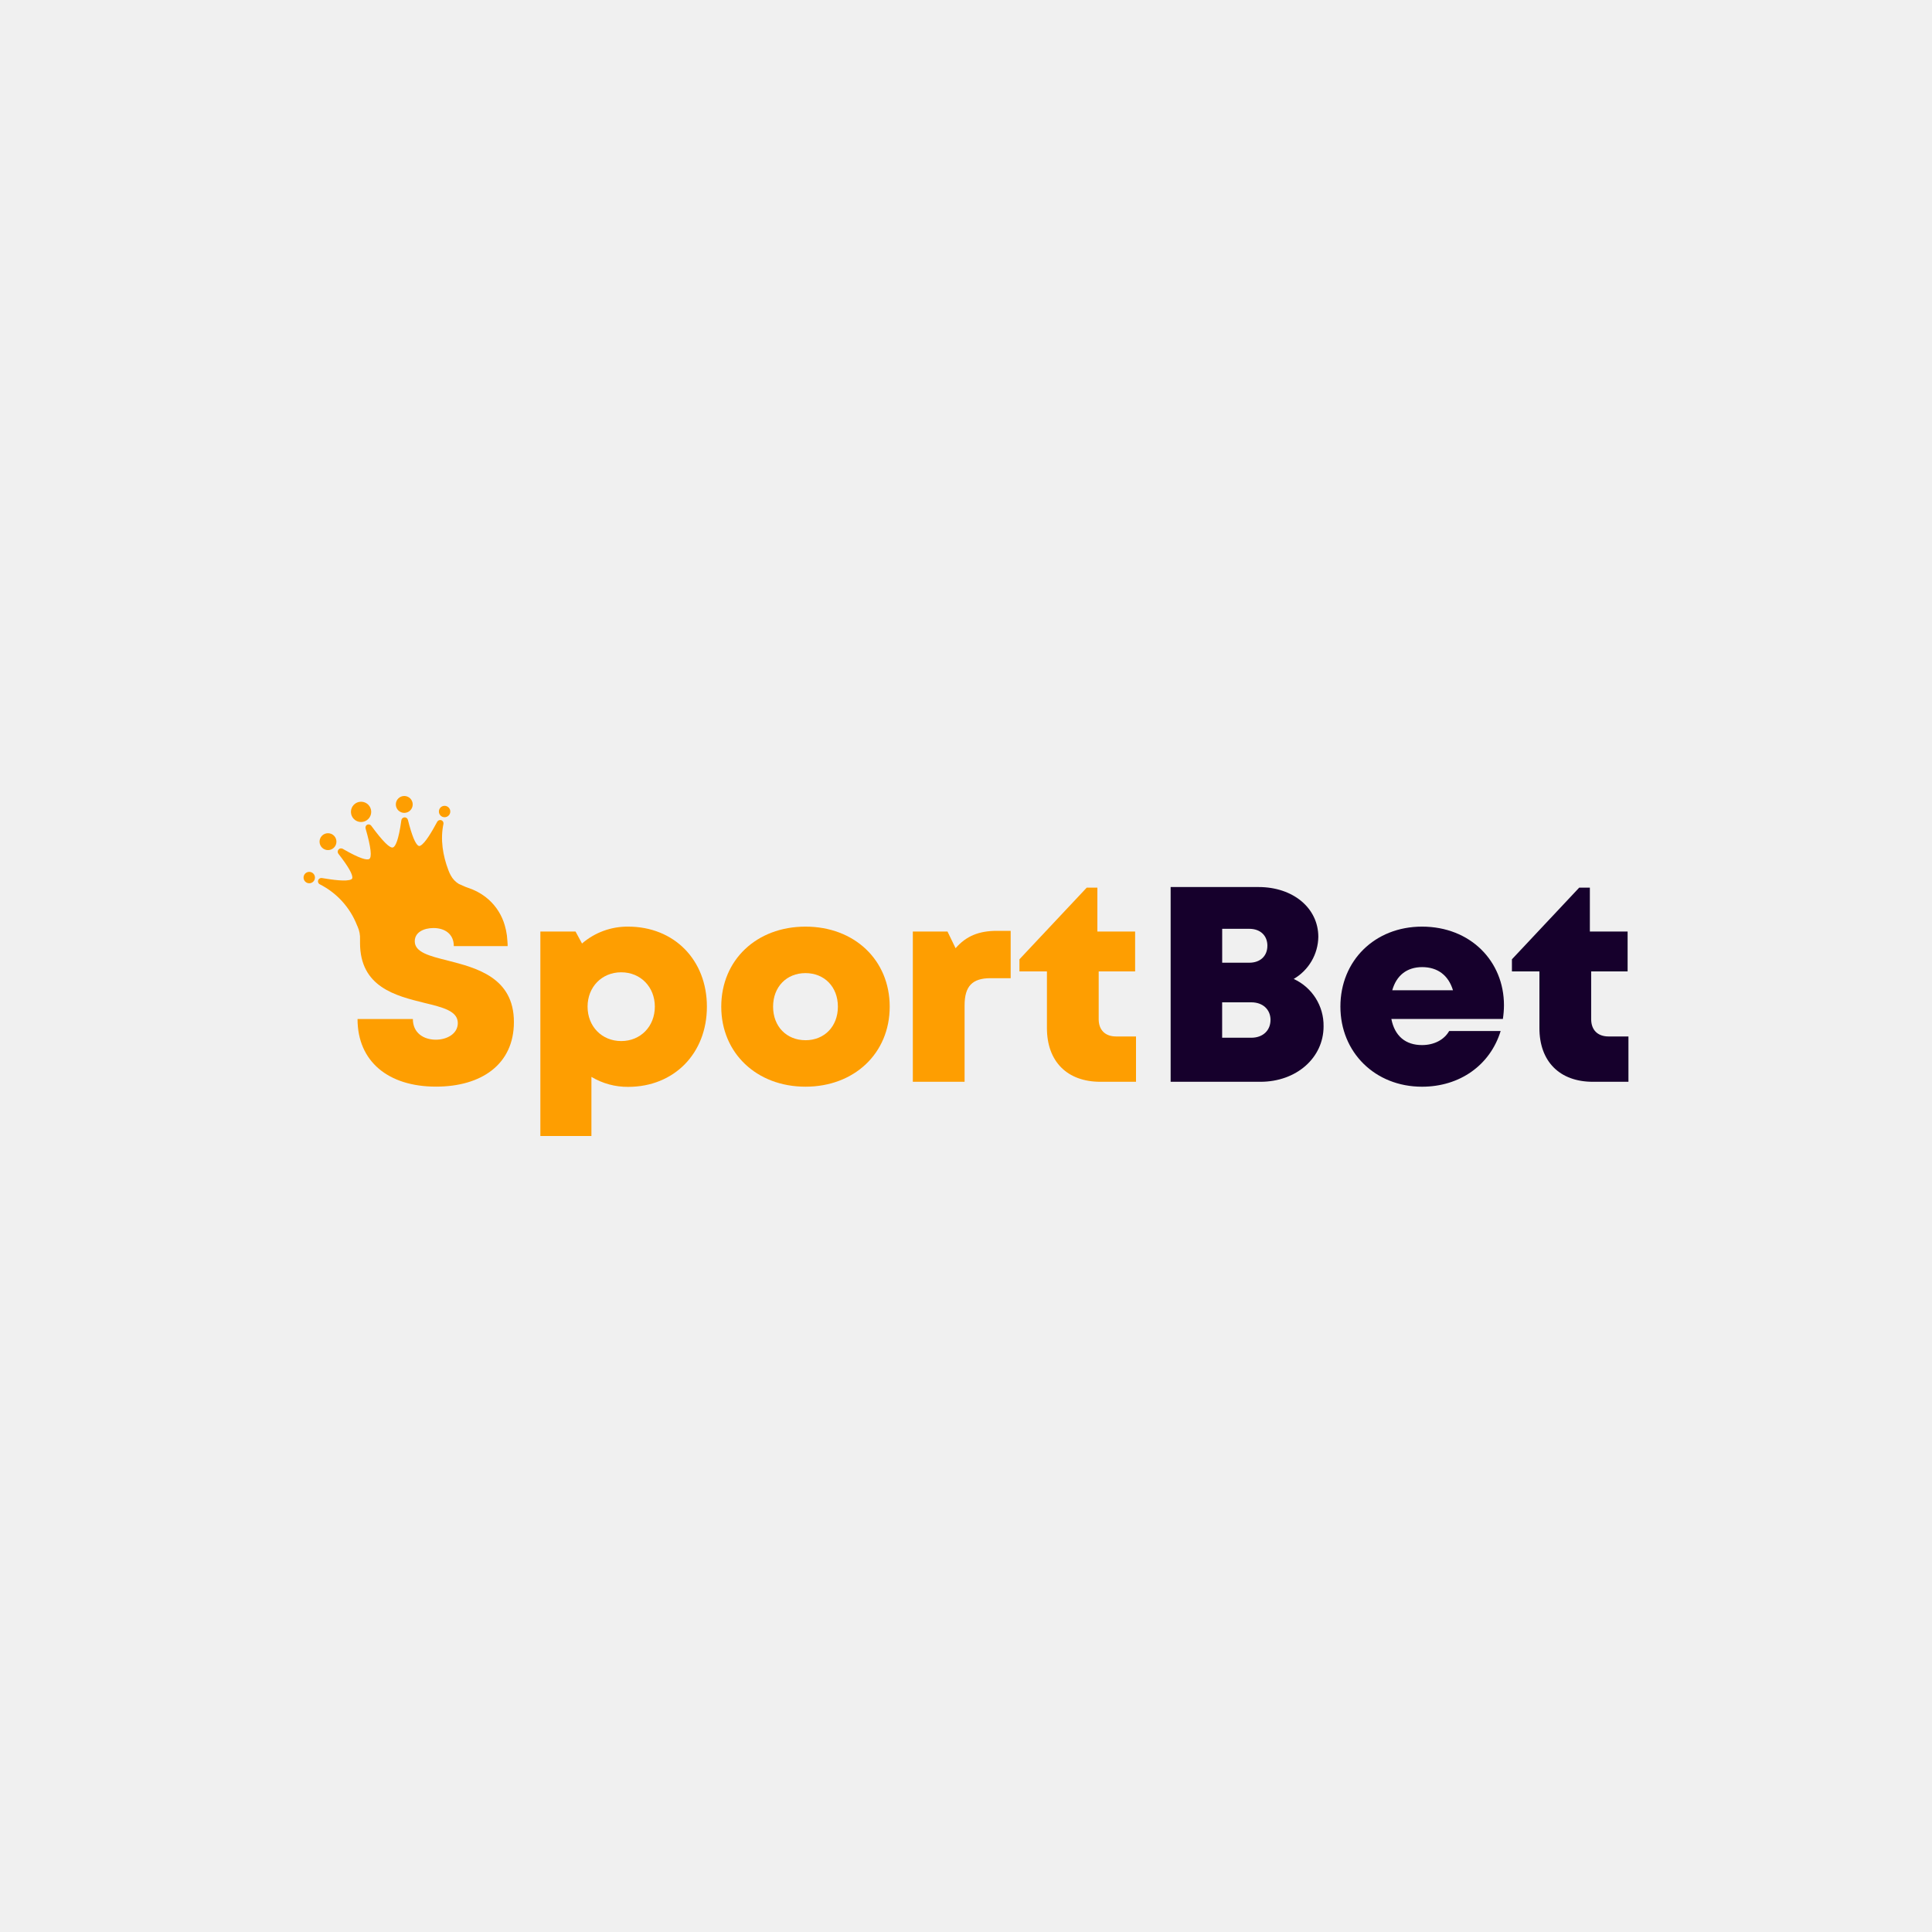
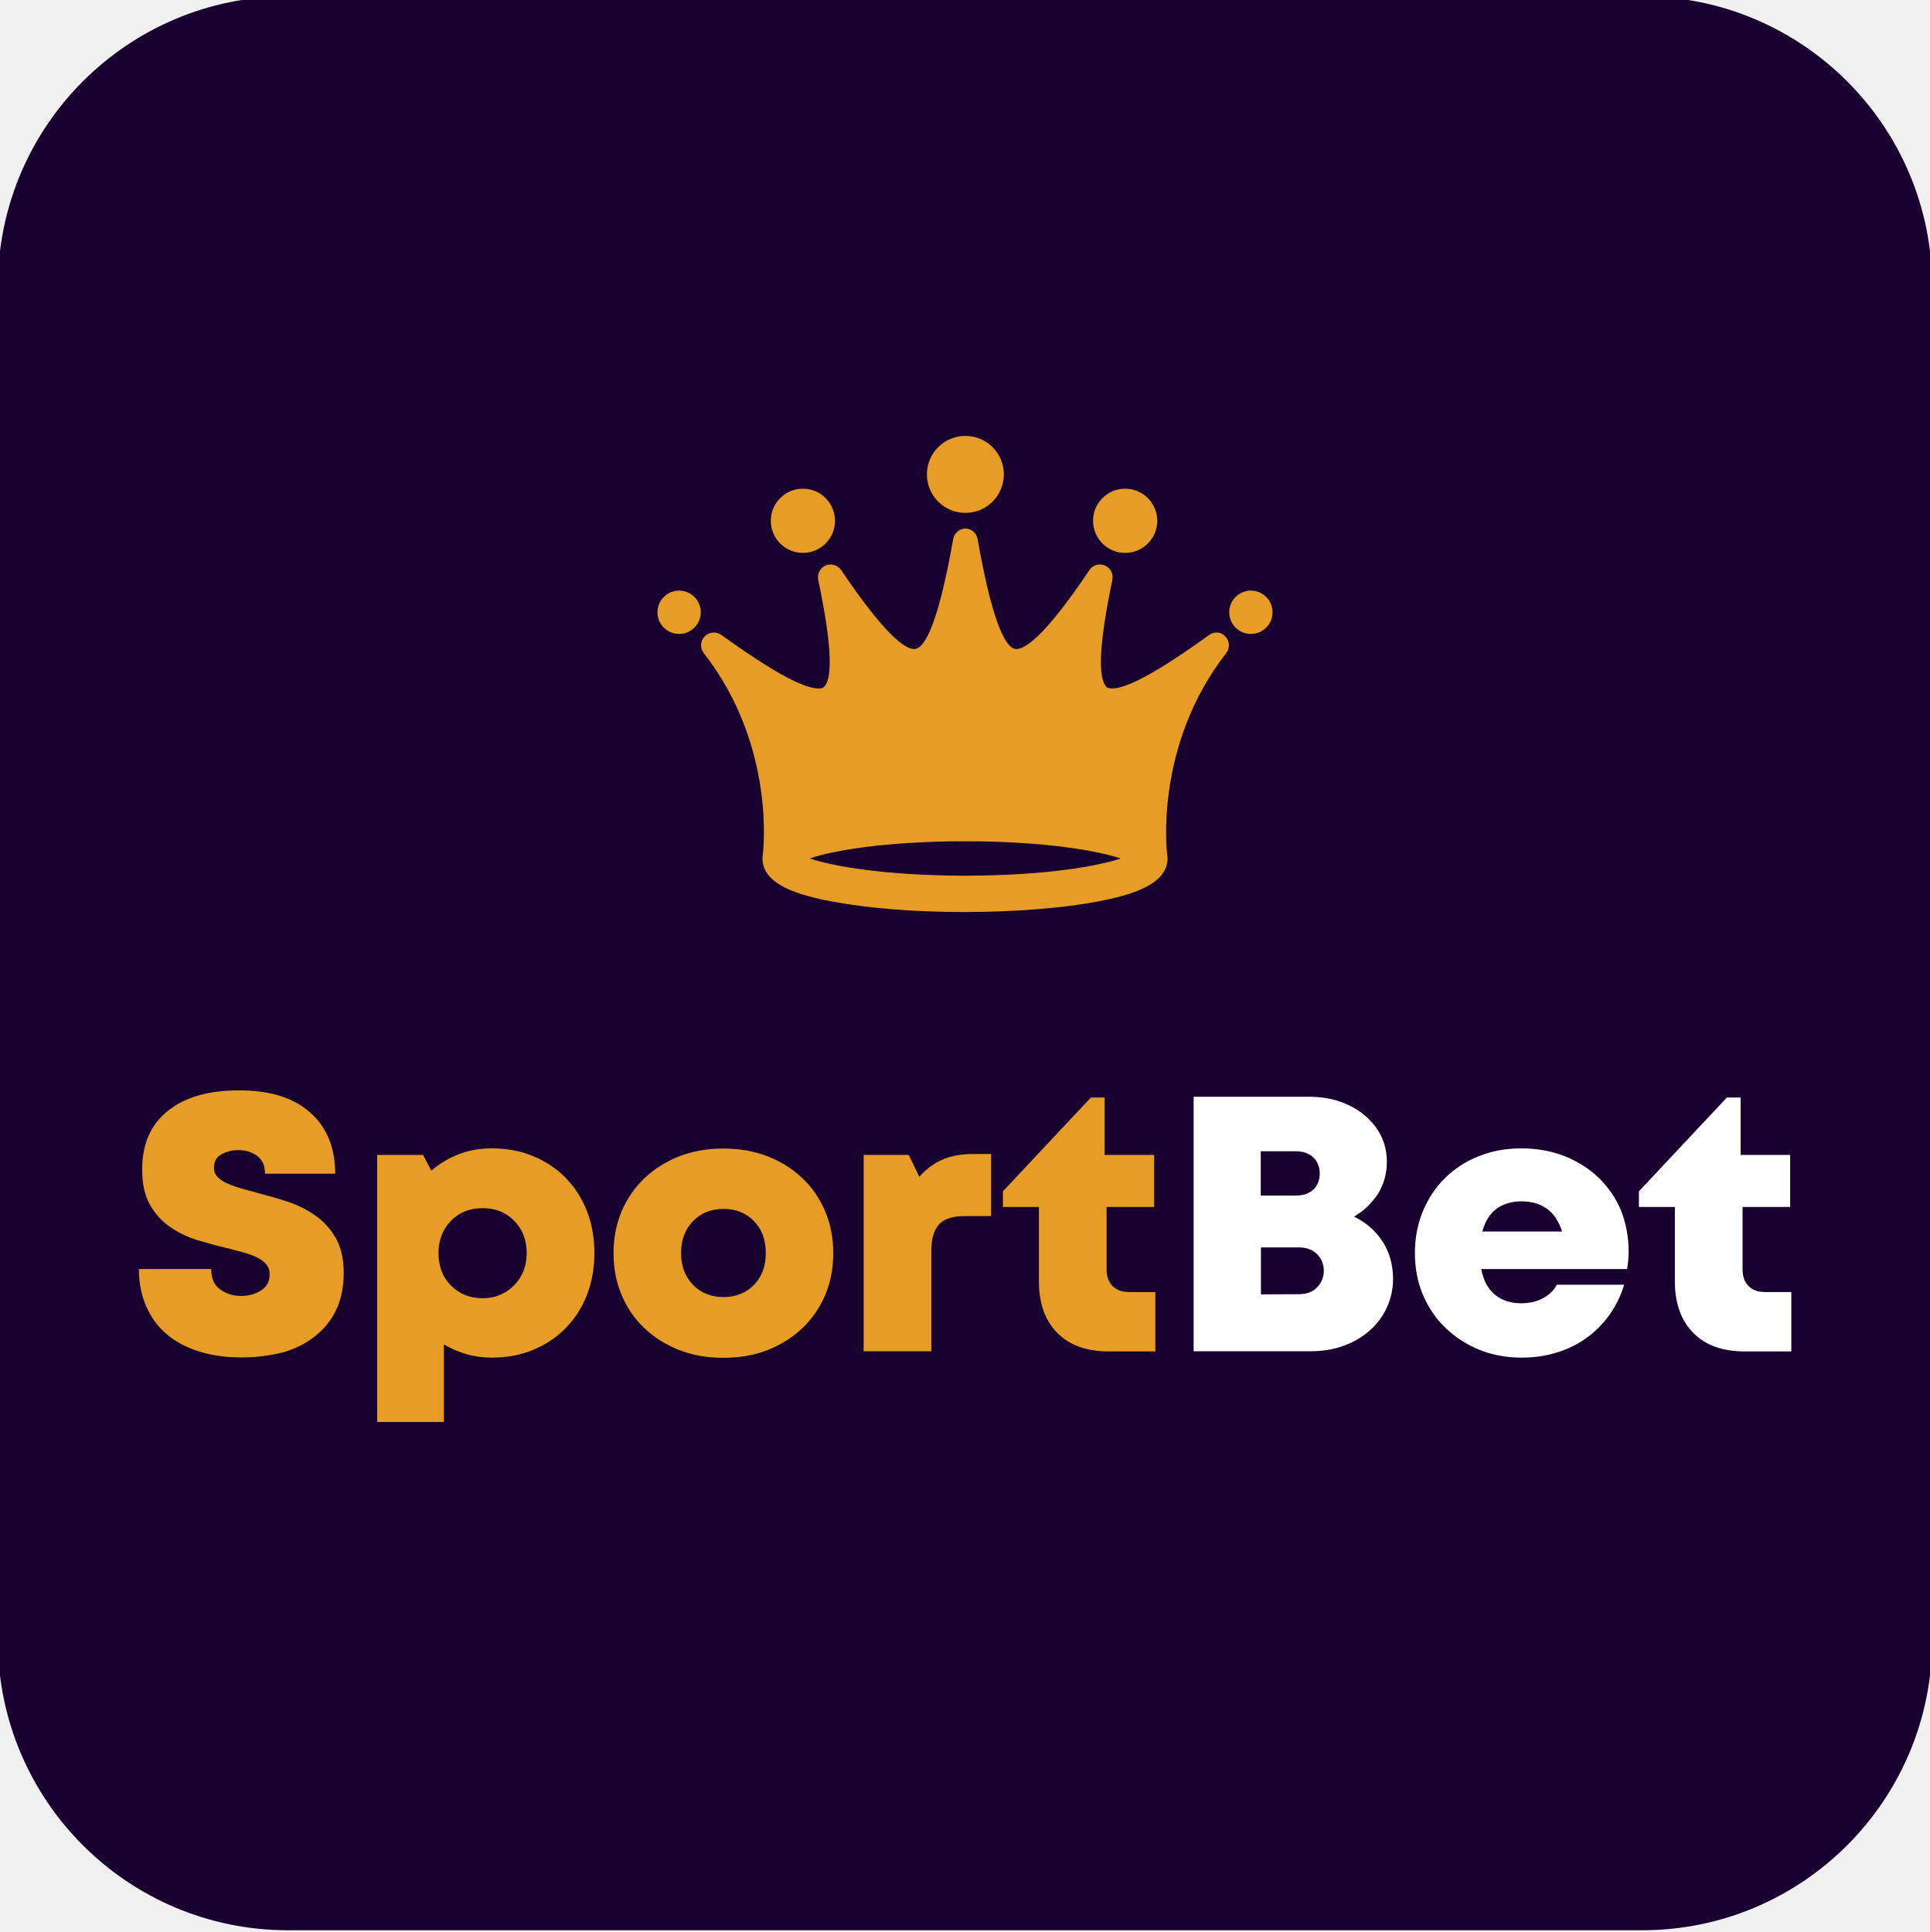
- <svg xmlns="http://www.w3.org/2000/svg" id="Шар_1" data-name="Шар 1" viewBox="0 0 1000 1000">
-   <defs>
-     <style>.cls-1{fill:#fe9e01;}.cls-2{fill:#16002c;}</style>
-   </defs>
-   <path class="cls-1" d="M365.89,521.05c0,24.22-17,41.51-40.77,41.51a36.34,36.34,0,0,1-19-5.17V588H279.69V482.17H297.9l3.35,6.18a36,36,0,0,1,23.87-8.73C348.9,479.62,365.89,496.82,365.89,521.05Zm-26.95,0c0-10.21-7.37-17.79-17.4-17.79s-17.41,7.58-17.41,17.79,7.37,17.8,17.41,17.8S338.94,531.26,338.94,521Z" />
-   <path class="cls-1" d="M373.32,521.05c0-24.11,18.24-41.43,43.6-41.43s43.59,17.32,43.59,41.43-18.32,41.42-43.59,41.42S373.32,545.07,373.32,521.05Zm43.6,17.37c9.76,0,16.77-7.09,16.77-17.37s-7-17.37-16.77-17.37-16.77,7.09-16.77,17.37,7,17.36,16.77,17.36Z" />
-   <path class="cls-1" d="M523.12,481.8v24.51h-10.4c-9.48,0-13.45,4.16-13.45,14.07v39.55H472.48V482.17h17.95l4.18,8.63c5.48-6.35,12.16-9,21.41-9Z" />
-   <path class="cls-1" d="M588,536.47v23.46H569.54c-17.2,0-27.65-10.52-27.65-27.8V502.79H527.66v-6.26l34.84-37.1H568v22.74h19.54v20.62H568.68v24.75c0,5.57,3.36,8.93,9,8.93Z" />
-   <path class="cls-2" d="M669.62,506.7a26.51,26.51,0,0,1,15.46,24.52c0,16.34-14.1,28.71-32.7,28.71H605.92V459.13h45.53c17.87,0,30.91,10.9,30.91,25.8a25.65,25.65,0,0,1-12.74,21.77Zm-12,21.22c0-5.35-3.93-9.12-9.94-9.12H632.58v18.33h15.09C653.68,537.13,657.61,533.36,657.61,527.92ZM656,489.53c0-5.24-3.59-8.78-9.4-8.78h-14V498.3h14c5.8,0,9.39-3.54,9.39-8.77Z" />
-   <path class="cls-2" d="M778.45,520.31a48.94,48.94,0,0,1-.56,7.09H720.16c1.75,8.92,7.41,13.53,15.87,13.53,6.26,0,11.48-2.74,14.06-7.29h26.65c-5.47,17.75-21.2,28.84-40.71,28.84-24.26,0-42.24-17.74-42.24-41.49s17.83-41.37,42.24-41.37c25.06,0,42.42,17.88,42.42,40.69Zm-57.82-7.74h31.43c-2.35-7.77-7.95-12-16-12C728.22,500.61,722.8,504.85,720.63,512.57Z" />
-   <path class="cls-2" d="M842.88,536.47v23.46H824.45c-17.19,0-27.65-10.52-27.65-27.8V502.79H782.57v-6.26l34.84-37.1h5.5v22.74h19.54v20.62H823.59v24.75c0,5.57,3.36,8.93,9,8.93Z" />
-   <g id="Layer_1" data-name="Layer 1">
-     <circle class="cls-1" cx="186.89" cy="420.22" r="5.25" />
-     <circle class="cls-1" cx="169.77" cy="435.64" r="4.37" />
-     <circle class="cls-1" cx="209.25" cy="416.37" r="4.37" />
-     <circle class="cls-1" cx="160.07" cy="454.23" r="2.95" />
-     <circle class="cls-1" cx="230.12" cy="420.04" r="2.95" />
-   </g>
-   <path class="cls-1" d="M237.6,457.59l.06,0a55.55,55.55,0,0,0,6.64,2.69l.22.08a29.78,29.78,0,0,1,8.34,5.19A28.46,28.46,0,0,1,261.28,479a34.42,34.42,0,0,1,1.09,5.13c.07.47.51,5.58.37,5.58H234.89c0-6.37-4.75-9.36-10.51-9.36-4.95,0-9.7,2.14-9.7,6.84,0,5.73,7.6,7.62,17.09,10C246.61,501,266,505.93,266,529c0,22-16.92,33.44-40.33,33.44-24.67,0-40.61-13-40.61-35h28.64c0,7.2,5.56,10.7,11.89,10.7,5.82,0,11.37-3.09,11.37-8.6,0-6.32-7.85-8.15-17.44-10.48-14.57-3.62-33.17-8.08-33.17-31,0-.6,0-1.2,0-1.78a14.49,14.49,0,0,0-1.23-6.62l-.35-.78A40.14,40.14,0,0,0,165.5,457.7a1.73,1.73,0,0,1-.61-2.5,1.79,1.79,0,0,1,1.82-.72c5.29.89,12.55,1.93,15,.72.49-.24.58-.46.62-.66.41-1.74-2-6-7.17-12.62a1.75,1.75,0,0,1,.06-2.21,1.73,1.73,0,0,1,2.18-.36c9.26,5.37,12.53,5.85,13.64,5.31,1.58-.77,1-6.09-1.81-15.82a1.75,1.75,0,0,1,.82-2l.05,0,0,0a1.73,1.73,0,0,1,2.07.58c6,8.17,9.78,11.93,11.36,11.16,1.11-.55,2.75-3.42,4.21-14a1.73,1.73,0,0,1,3.4-.19c2.05,8.15,3.91,12.67,5.54,13.42.18.09.41.16.9-.08,2.47-1.21,6.12-7.57,8.67-12.29a1.81,1.81,0,0,1,1.69-1,1.73,1.73,0,0,1,1.59,2c-1.7,8-.33,16.43,2.57,24a20.06,20.06,0,0,0,1.2,2.63A11.48,11.48,0,0,0,237.6,457.59Z" />
+ <svg xmlns="http://www.w3.org/2000/svg" version="1.1" id="Слой_1" x="0px" y="0px" width="997.8px" height="999px" viewBox="0 0 997.8 999" style="enable-background:new 0 0 997.8 999;" xml:space="preserve">
+   <style type="text/css">
+ 	.st0{fill:#18002F;}
+ 	.st1{fill:#E69C25;}
+ 	.st2{fill:#FFFFFF;}
+ </style>
+   <path class="st0" d="M848.9,998.1h-700c-82.8,0-150-67.2-150-150v-700c0-82.8,67.2-150,150-150h700c82.8,0,150,67.2,150,150v700  C998.9,930.9,931.8,998.1,848.9,998.1z" />
+   <path class="st1" d="M625.2,328.3c-16.6,11.9-39.8,27.7-50.3,27.7c-2.1,0-2.7-0.6-3.2-1.2c-4.3-5.3-3.1-23.8,3.4-55  c0.6-3.1-1-6.2-3.9-7.4c-2.9-1.2-6.3-0.2-8,2.4c-22.6,33.7-33,40.8-37.7,40.8c-6.7,0-13.4-19.2-20.1-56.9c-0.5-3-3.1-5.2-6.1-5.4  l0,0c-0.1,0-0.1,0-0.2,0s-0.1,0-0.2,0l0,0c-3,0.2-5.5,2.4-6.1,5.4c-6.7,37.8-13.5,56.9-20.2,56.9c-4.7,0-15-7.1-37.7-40.8  c-1.8-2.6-5.1-3.6-8-2.4s-4.5,4.3-3.9,7.4c6.6,31.2,7.7,49.7,3.4,55c-0.5,0.6-1.2,1.2-3.2,1.2c-10.5,0-33.7-15.8-50.3-27.7  c-2.6-1.9-6.2-1.6-8.5,0.7c-2.3,2.3-2.6,5.9-0.7,8.5c37.9,48.4,30.7,104,30.7,104c-0.1,0.8-0.2,1.6-0.2,2.4  c0,13.7,19.1,19.1,35.8,22.2c18.3,3.5,42.5,5.5,68.2,5.5l0,0c0.2,0,0.5,0,0.7,0s0.5,0,0.7,0l0,0c25.7-0.1,49.8-2,68.2-5.5  c16.7-3.2,35.8-8.6,35.8-22.2c0-0.8-0.1-1.6-0.2-2.4c0,0-7.1-55.6,30.7-104c1.9-2.6,1.6-6.2-0.7-8.5  C631.4,326.7,627.8,326.4,625.2,328.3z M499.8,452.8L499.8,452.8c-0.3,0-0.5,0-0.7,0s-0.5,0-0.7,0h-0.1c-40.8-0.1-67.8-4.9-79.7-8.9  c11.9-4.1,38.9-8.8,79.7-8.9h0.1c0.2,0,0.4,0,0.6,0s0.4,0,0.6,0h0.1c40.8,0.1,67.8,4.9,79.7,8.9  C567.6,447.9,540.6,452.7,499.8,452.8z" />
+   <circle class="st1" cx="499.1" cy="245.3" r="19.9" />
+   <circle class="st1" cx="415.1" cy="269.3" r="16.6" />
+   <circle class="st1" cx="581.7" cy="269.3" r="16.6" />
+   <circle class="st1" cx="351.1" cy="316.6" r="11.2" />
+   <circle class="st1" cx="646.7" cy="316.6" r="11.2" />
+   <path class="st1" d="M124.8,701.9c-8,0-15.3-1-21.9-3.1s-12.2-5-16.7-8.9c-4.6-3.9-8.1-8.7-10.6-14.4s-3.8-12.1-3.8-19.3h37.4  c0,4.8,1.5,8.3,4.6,10.5c3.1,2.3,6.7,3.4,10.8,3.4c3.9,0,7.3-0.9,10.3-2.8c3-1.9,4.5-4.6,4.5-8.3c0-2.1-0.6-3.9-1.8-5.3  c-1.2-1.4-2.8-2.6-4.9-3.6c-2.1-1-4.5-1.9-7.2-2.6c-2.8-0.8-5.7-1.5-8.8-2.3c-4.8-1.1-9.7-2.5-14.8-4c-5.1-1.6-9.7-3.8-14-6.8  c-4.3-2.9-7.7-6.8-10.4-11.5c-2.7-4.7-4-10.8-4-18.3c0-13,4.4-23.1,13.3-30.2c8.8-7.1,21.1-10.6,36.8-10.6  c15.9,0,28.2,3.8,36.8,11.5c8.6,7.6,12.9,18.2,12.9,31.6H137c0-4.1-1.3-7.2-4-9.2s-5.9-3-9.7-3c-3.3,0-6.2,0.7-8.8,2.2  c-2.6,1.4-3.9,3.7-3.9,6.9c0,1.9,0.6,3.4,1.8,4.7c1.2,1.3,2.8,2.4,4.8,3.3c2,0.9,4.4,1.8,7.1,2.6s5.6,1.6,8.7,2.4  c4.9,1.3,10,2.7,15.2,4.4s10.1,4,14.5,7.1c4.4,3,8,6.9,10.8,11.7s4.2,10.9,4.2,18.4c0,7.1-1.3,13.4-3.9,18.9  c-2.6,5.5-6.3,10-11,13.7s-10.2,6.5-16.6,8.3C139.4,701,132.4,701.9,124.8,701.9z" />
+   <path class="st1" d="M254.2,593.8c7.8,0,14.9,1.3,21.4,4s12.1,6.4,16.8,11.2c4.7,4.8,8.4,10.5,11,17.1s3.9,13.9,3.9,21.8  c0,7.9-1.3,15.2-3.9,21.8s-6.3,12.3-11,17.1s-10.3,8.5-16.8,11.2s-13.6,4-21.4,4c-4.6,0-9-0.6-13.1-1.8s-8-2.9-11.6-5v40.1H195  V597.2h23.7l4.3,8.1c4.3-3.6,9-6.5,14.3-8.5C242.5,594.8,248.2,593.8,254.2,593.8z M249.6,671.3c3.3,0,6.3-0.6,9-1.8  c2.8-1.2,5.2-2.8,7.2-4.9s3.7-4.5,4.8-7.3c1.1-2.8,1.7-5.9,1.7-9.3c0-6.8-2.1-12.3-6.4-16.7s-9.7-6.6-16.4-6.6  c-6.6,0-12.1,2.2-16.4,6.6c-4.3,4.4-6.4,10-6.4,16.7s2.1,12.3,6.4,16.7C237.5,669.1,242.9,671.3,249.6,671.3z" />
+   <path class="st1" d="M374,702.1c-8.3,0-15.9-1.3-22.8-4s-13-6.5-18-11.3c-5.1-4.8-9-10.5-11.8-17.1s-4.2-13.8-4.2-21.7  s1.4-15.1,4.2-21.7c2.8-6.6,6.8-12.3,11.8-17.1c5.1-4.8,11.1-8.6,18-11.3s14.5-4,22.8-4s15.9,1.3,22.8,4s13,6.5,18,11.3  c5.1,4.8,9,10.5,11.8,17.1s4.2,13.8,4.2,21.7s-1.4,15.1-4.2,21.7c-2.8,6.6-6.8,12.3-11.8,17.1c-5.1,4.8-11.1,8.6-18,11.3  S382.3,702.1,374,702.1z M374.1,670.7c6.4,0,11.6-2.1,15.7-6.3s6.1-9.7,6.1-16.5s-2-12.3-6.1-16.5s-9.3-6.3-15.7-6.3  s-11.7,2.1-15.8,6.3c-4.1,4.2-6.2,9.7-6.2,16.5s2.1,12.3,6.2,16.5C362.4,668.6,367.7,670.7,374.1,670.7z" />
+   <path class="st1" d="M512.4,596.6v32.2h-13.5c-6.3,0-10.8,1.4-13.4,4.3c-2.7,2.9-4,7.5-4,13.9v51.7h-35V597.2h23.3l5.5,11.3  c3.6-4.1,7.7-7.1,12.2-9s9.8-2.8,15.8-2.8h9.1V596.6z" />
+   <path class="st1" d="M597.3,668.1v30.7h-24.1c-11.4,0-20.3-3.2-26.6-9.6c-6.3-6.4-9.5-15.3-9.5-26.7v-38.4h-18.6V616l45.5-48.5h7.1  v29.7h25.6v26.9h-24.6v32.3c0,3.6,1,6.5,3.1,8.6s4.9,3.1,8.6,3.1H597.3z" />
+   <path class="st2" d="M700,629.1c6.3,3,11.2,7.3,14.8,12.9c3.6,5.6,5.4,12,5.4,19.3c0,5.3-1.1,10.2-3.2,14.8  c-2.1,4.6-5.1,8.6-8.9,11.9c-3.8,3.4-8.3,6-13.5,7.9s-10.9,2.8-17,2.8h-60.5V567.1h59.4c5.9,0,11.3,0.8,16.2,2.5s9.1,4,12.8,7.1  c3.6,3,6.5,6.6,8.5,10.6c2,4.1,3,8.6,3,13.4c0,6-1.5,11.5-4.5,16.5C709.2,622.1,705.2,626.1,700,629.1z M682.3,606.8  c0-3.4-1.1-6.1-3.3-8.3c-2.2-2.1-5.2-3.2-9.1-3.2h-18.1v22.9H670c3.9,0,6.9-1.1,9.1-3.2C681.2,612.9,682.3,610.1,682.3,606.8z   M671.5,669.2c3.9,0,7-1.1,9.3-3.4s3.6-5.2,3.6-8.7s-1.2-6.4-3.6-8.7c-2.4-2.3-5.5-3.4-9.3-3.4h-19.6v24.3L671.5,669.2L671.5,669.2z  " />
+   <path class="st2" d="M842,647c0,1.5-0.1,3-0.2,4.5c-0.1,1.5-0.3,3.1-0.6,4.7h-75.4c1.1,5.9,3.5,10.3,7.1,13.3  c3.6,2.9,8.1,4.4,13.6,4.4c4.1,0,7.8-0.8,11-2.5s5.7-4,7.4-7.1h34.8c-1.8,5.8-4.3,11-7.7,15.7s-7.4,8.7-11.9,11.9  c-4.6,3.3-9.7,5.8-15.4,7.5c-5.7,1.8-11.8,2.6-18.1,2.6c-7.9,0-15.2-1.4-21.9-4.1c-6.7-2.8-12.5-6.5-17.5-11.4  c-5-4.8-8.8-10.5-11.6-17.1s-4.1-13.8-4.1-21.5c0-7.8,1.4-15,4.1-21.6c2.8-6.6,6.6-12.4,11.5-17.2s10.7-8.6,17.5-11.3s14.1-4,22-4  c8.1,0,15.6,1.4,22.5,4.1c6.8,2.8,12.7,6.5,17.6,11.3c4.9,4.8,8.7,10.4,11.4,16.8C840.6,632.5,842,639.5,842,647z M786.5,621.2  c-5.1,0-9.4,1.3-12.9,3.9c-3.4,2.6-5.9,6.5-7.2,11.7h41.2C804.3,626.4,797.3,621.2,786.5,621.2z" />
+   <path class="st2" d="M926.1,668.1v30.7H902c-11.4,0-20.3-3.2-26.6-9.6c-6.3-6.4-9.5-15.3-9.5-26.7v-38.4h-18.6V616l45.5-48.5h7.1  v29.7h25.6v26.9h-24.6v32.3c0,3.6,1,6.5,3.1,8.6s4.9,3.1,8.6,3.1H926.1z" />
</svg>
